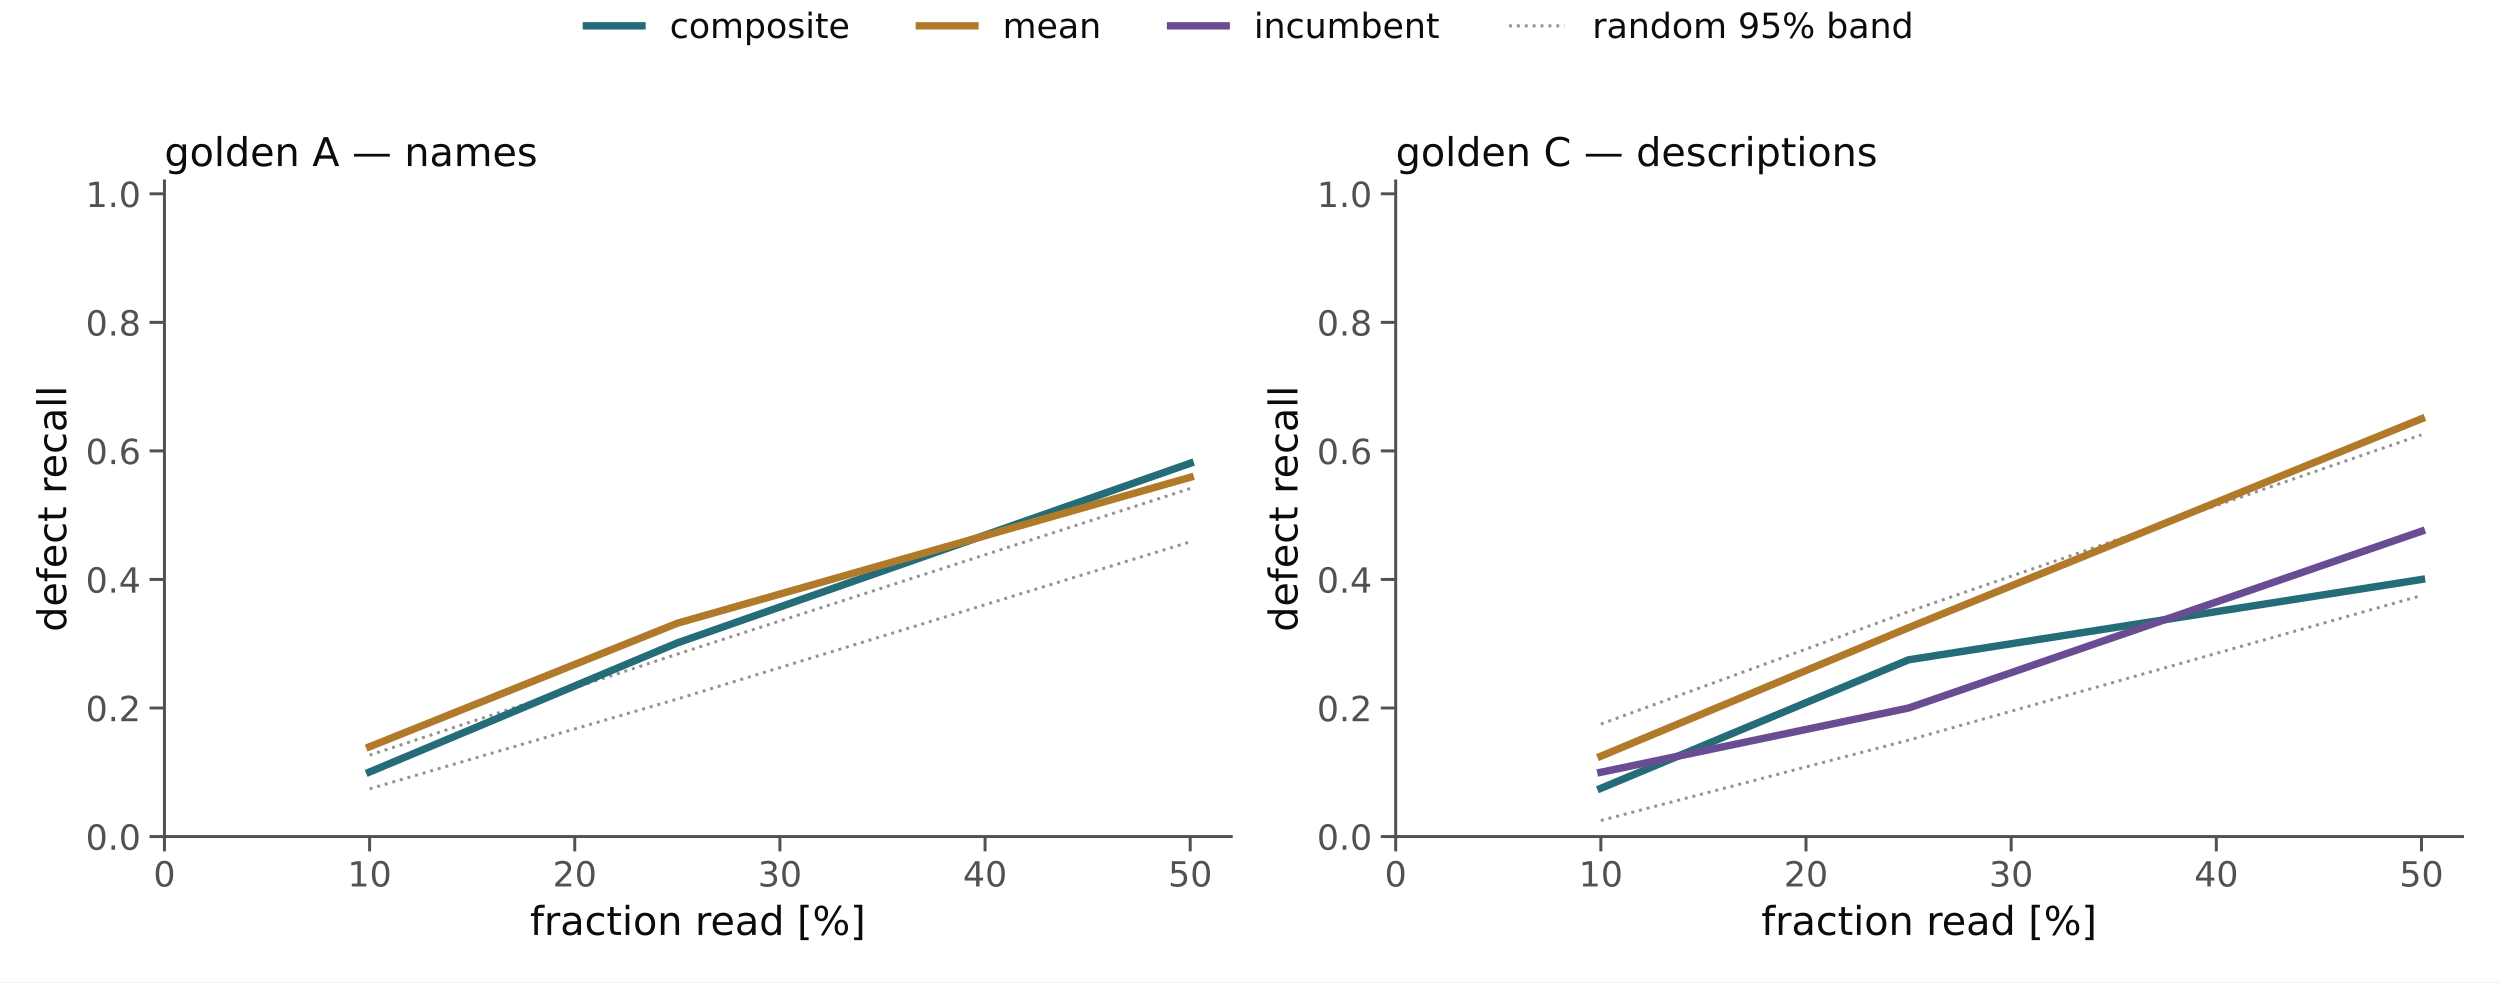
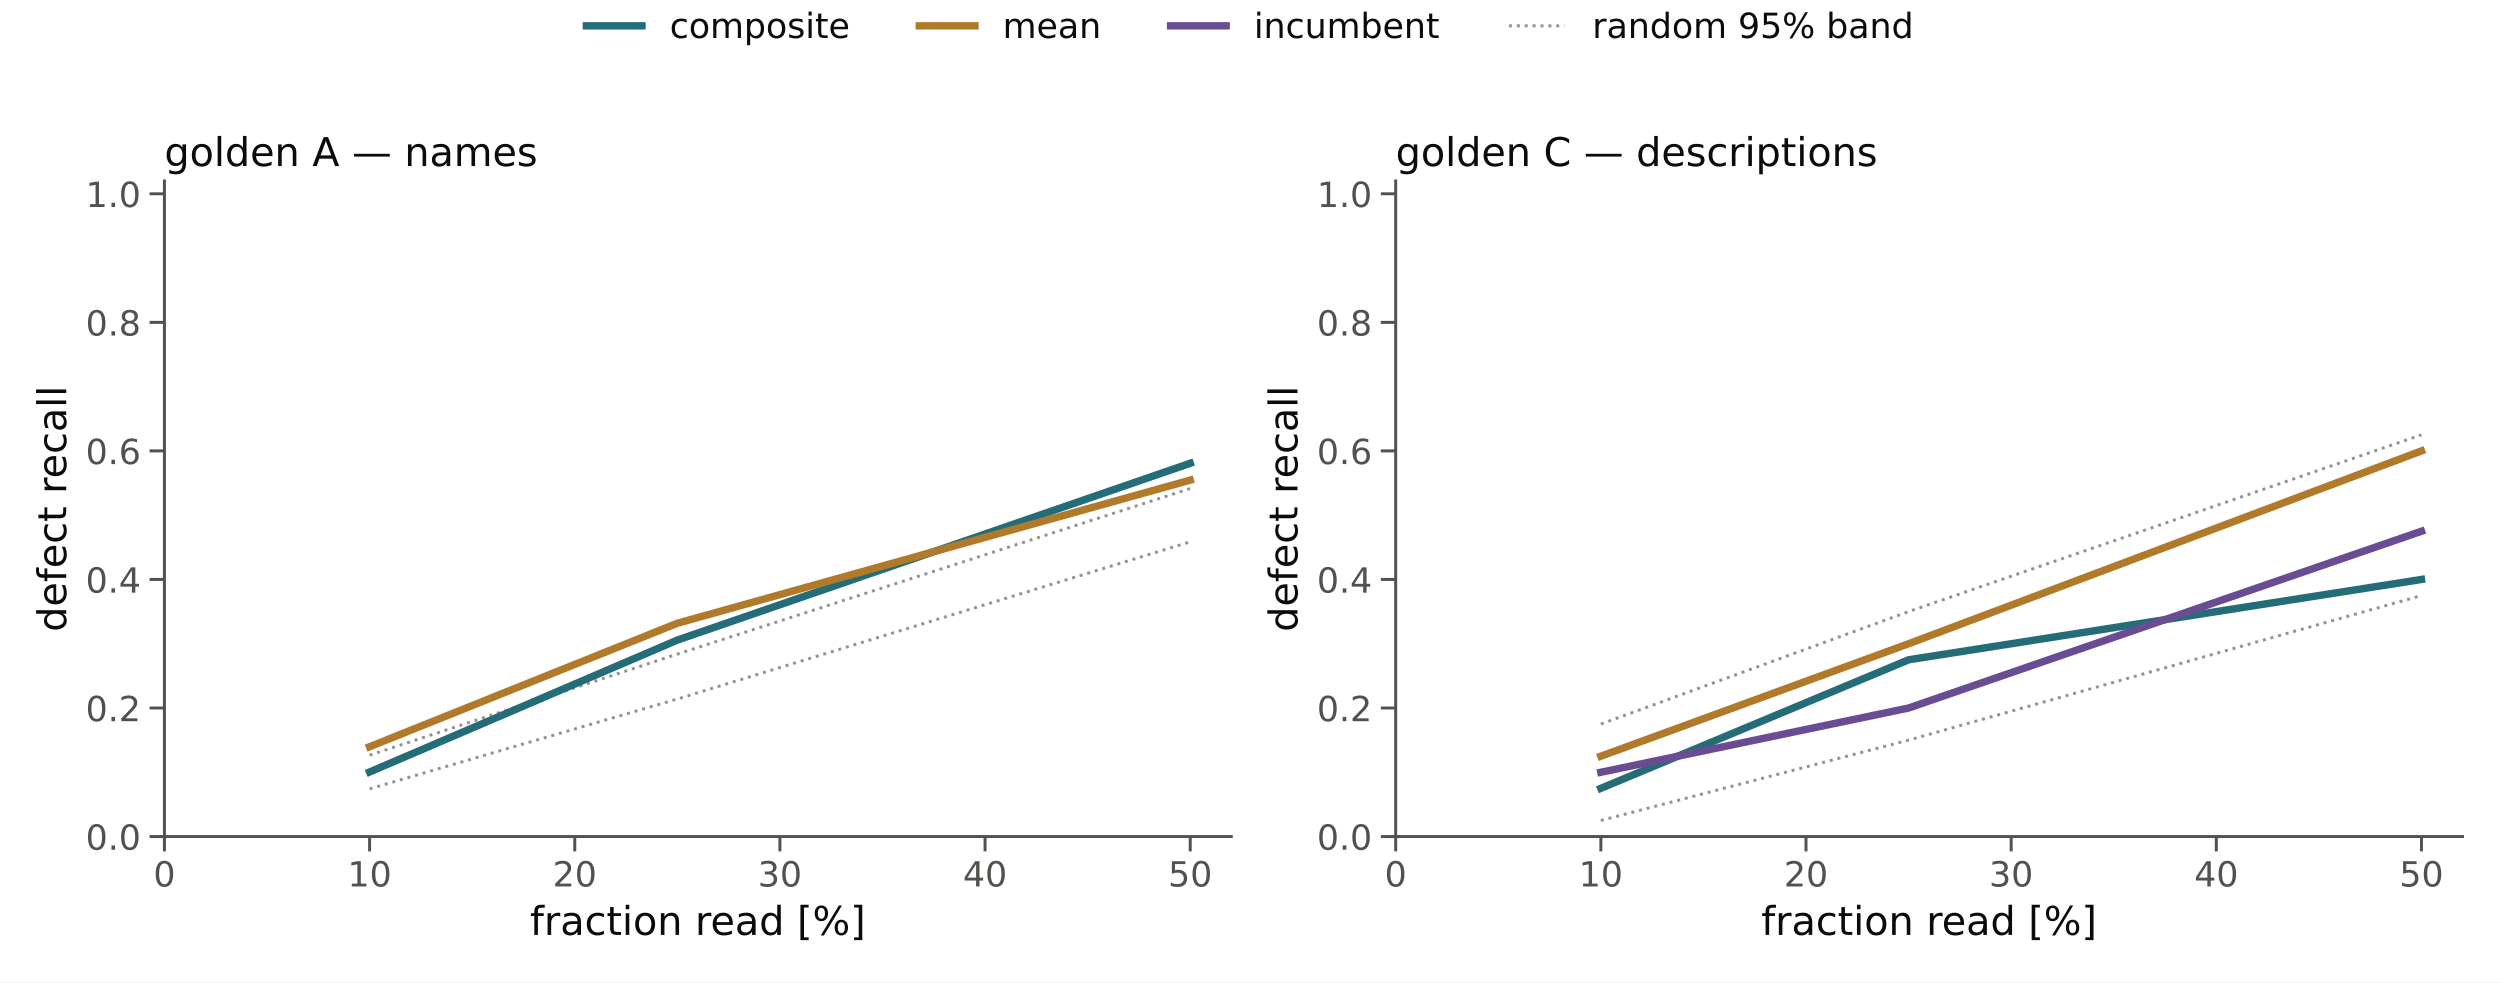
<svg xmlns="http://www.w3.org/2000/svg" xmlns:xlink="http://www.w3.org/1999/xlink" width="1008pt" height="396pt" viewBox="0 0 1008 396" version="1.1">
  <defs>
    <style type="text/css">*{stroke-linejoin: round; stroke-linecap: butt}</style>
  </defs>
  <g id="figure_1">
    <g id="patch_1">
      <path d="M 0 396  L 1008 396  L 1008 0  L 0 0  z " style="fill: #ffffff" />
    </g>
    <g id="axes_1">
      <g id="patch_2">
        <path d="M 66.304 337.296  L 496.44 337.296  L 496.44 72.96  L 66.304 72.96  z " style="fill: #ffffff" />
      </g>
      <g id="line2d_1">
-         <path d="M 149.022 318.058  L 273.1 281.844  L 479.896 218.471  " clip-path="url(#p9805dc45f2)" style="fill: none; stroke-dasharray: 1.2,1.98; stroke-dashoffset: 0; stroke: #929292; stroke-width: 1.2" />
+         <path d="M 149.022 318.058  L 273.1 281.844  L 479.896 218.471  " clip-path="url(#p4a5e453c75)" style="fill: none; stroke-dasharray: 1.2,1.98; stroke-dashoffset: 0; stroke: #929292; stroke-width: 1.2" />
      </g>
      <g id="line2d_2">
-         <path d="M 149.022 304.478  L 273.1 263.737  L 479.896 196.969  " clip-path="url(#p9805dc45f2)" style="fill: none; stroke-dasharray: 1.2,1.98; stroke-dashoffset: 0; stroke: #929292; stroke-width: 1.2" />
+         <path d="M 149.022 304.478  L 273.1 263.737  L 479.896 196.969  " clip-path="url(#p4a5e453c75)" style="fill: none; stroke-dasharray: 1.2,1.98; stroke-dashoffset: 0; stroke: #929292; stroke-width: 1.2" />
      </g>
      <g id="matplotlib.axis_1">
        <g id="xtick_1">
          <g id="line2d_3">
            <defs>
-               <path id="m4ca67aa78f" d="M 0 0  L 0 6  " style="stroke: #52514e; stroke-width: 1.2" />
+               <path id="mdfd3464bd8" d="M 0 0  L 0 6  " style="stroke: #52514e; stroke-width: 1.2" />
            </defs>
            <g>
-               <use xlink:href="#m4ca67aa78f" x="66.304" y="337.296" style="fill: #52514e; stroke: #52514e; stroke-width: 1.2" />
+               <use xlink:href="#mdfd3464bd8" x="66.304" y="337.296" style="fill: #52514e; stroke: #52514e; stroke-width: 1.2" />
            </g>
          </g>
          <g id="text_1">
            <g style="fill: #52514e" transform="translate(61.85 357.433) scale(0.14 -0.14)">
              <defs>
                <path id="DejaVuSans-13" d="M 2034 4250  Q 1547 4250 1301 3770  Q 1056 3291 1056 2328  Q 1056 1369 1301 889  Q 1547 409 2034 409  Q 2525 409 2770 889  Q 3016 1369 3016 2328  Q 3016 3291 2770 3770  Q 2525 4250 2034 4250  z M 2034 4750  Q 2819 4750 3233 4129  Q 3647 3509 3647 2328  Q 3647 1150 3233 529  Q 2819 -91 2034 -91  Q 1250 -91 836 529  Q 422 1150 422 2328  Q 422 3509 836 4129  Q 1250 4750 2034 4750  z " transform="scale(0.015625)" />
              </defs>
              <use xlink:href="#DejaVuSans-13" />
            </g>
          </g>
        </g>
        <g id="xtick_2">
          <g id="line2d_4">
            <g>
-               <use xlink:href="#m4ca67aa78f" x="149.022" y="337.296" style="fill: #52514e; stroke: #52514e; stroke-width: 1.2" />
+               <use xlink:href="#mdfd3464bd8" x="149.022" y="337.296" style="fill: #52514e; stroke: #52514e; stroke-width: 1.2" />
            </g>
          </g>
          <g id="text_2">
            <g style="fill: #52514e" transform="translate(140.1148 357.433) scale(0.14 -0.14)">
              <defs>
                <path id="DejaVuSans-14" d="M 794 531  L 1825 531  L 1825 4091  L 703 3866  L 703 4441  L 1819 4666  L 2450 4666  L 2450 531  L 3481 531  L 3481 0  L 794 0  L 794 531  z " transform="scale(0.015625)" />
              </defs>
              <use xlink:href="#DejaVuSans-14" />
              <use xlink:href="#DejaVuSans-13" transform="translate(63.625 0)" />
            </g>
          </g>
        </g>
        <g id="xtick_3">
          <g id="line2d_5">
            <g>
-               <use xlink:href="#m4ca67aa78f" x="231.741" y="337.296" style="fill: #52514e; stroke: #52514e; stroke-width: 1.2" />
+               <use xlink:href="#mdfd3464bd8" x="231.741" y="337.296" style="fill: #52514e; stroke: #52514e; stroke-width: 1.2" />
            </g>
          </g>
          <g id="text_3">
            <g style="fill: #52514e" transform="translate(222.8333 357.433) scale(0.14 -0.14)">
              <defs>
                <path id="DejaVuSans-15" d="M 1228 531  L 3431 531  L 3431 0  L 469 0  L 469 531  Q 828 903 1448 1529  Q 2069 2156 2228 2338  Q 2531 2678 2651 2914  Q 2772 3150 2772 3378  Q 2772 3750 2511 3984  Q 2250 4219 1831 4219  Q 1534 4219 1204 4116  Q 875 4013 500 3803  L 500 4441  Q 881 4594 1212 4672  Q 1544 4750 1819 4750  Q 2544 4750 2975 4387  Q 3406 4025 3406 3419  Q 3406 3131 3298 2873  Q 3191 2616 2906 2266  Q 2828 2175 2409 1742  Q 1991 1309 1228 531  z " transform="scale(0.015625)" />
              </defs>
              <use xlink:href="#DejaVuSans-15" />
              <use xlink:href="#DejaVuSans-13" transform="translate(63.625 0)" />
            </g>
          </g>
        </g>
        <g id="xtick_4">
          <g id="line2d_6">
            <g>
-               <use xlink:href="#m4ca67aa78f" x="314.459" y="337.296" style="fill: #52514e; stroke: #52514e; stroke-width: 1.2" />
+               <use xlink:href="#mdfd3464bd8" x="314.459" y="337.296" style="fill: #52514e; stroke: #52514e; stroke-width: 1.2" />
            </g>
          </g>
          <g id="text_4">
            <g style="fill: #52514e" transform="translate(305.5518 357.433) scale(0.14 -0.14)">
              <defs>
                <path id="DejaVuSans-16" d="M 2597 2516  Q 3050 2419 3304 2112  Q 3559 1806 3559 1356  Q 3559 666 3084 287  Q 2609 -91 1734 -91  Q 1441 -91 1130 -33  Q 819 25 488 141  L 488 750  Q 750 597 1062 519  Q 1375 441 1716 441  Q 2309 441 2620 675  Q 2931 909 2931 1356  Q 2931 1769 2642 2001  Q 2353 2234 1838 2234  L 1294 2234  L 1294 2753  L 1863 2753  Q 2328 2753 2575 2939  Q 2822 3125 2822 3475  Q 2822 3834 2567 4026  Q 2313 4219 1838 4219  Q 1578 4219 1281 4162  Q 984 4106 628 3988  L 628 4550  Q 988 4650 1302 4700  Q 1616 4750 1894 4750  Q 2613 4750 3031 4423  Q 3450 4097 3450 3541  Q 3450 3153 3228 2886  Q 3006 2619 2597 2516  z " transform="scale(0.015625)" />
              </defs>
              <use xlink:href="#DejaVuSans-16" />
              <use xlink:href="#DejaVuSans-13" transform="translate(63.625 0)" />
            </g>
          </g>
        </g>
        <g id="xtick_5">
          <g id="line2d_7">
            <g>
-               <use xlink:href="#m4ca67aa78f" x="397.178" y="337.296" style="fill: #52514e; stroke: #52514e; stroke-width: 1.2" />
+               <use xlink:href="#mdfd3464bd8" x="397.178" y="337.296" style="fill: #52514e; stroke: #52514e; stroke-width: 1.2" />
            </g>
          </g>
          <g id="text_5">
            <g style="fill: #52514e" transform="translate(388.2703 357.433) scale(0.14 -0.14)">
              <defs>
                <path id="DejaVuSans-17" d="M 2419 4116  L 825 1625  L 2419 1625  L 2419 4116  z M 2253 4666  L 3047 4666  L 3047 1625  L 3713 1625  L 3713 1100  L 3047 1100  L 3047 0  L 2419 0  L 2419 1100  L 313 1100  L 313 1709  L 2253 4666  z " transform="scale(0.015625)" />
              </defs>
              <use xlink:href="#DejaVuSans-17" />
              <use xlink:href="#DejaVuSans-13" transform="translate(63.625 0)" />
            </g>
          </g>
        </g>
        <g id="xtick_6">
          <g id="line2d_8">
            <g>
-               <use xlink:href="#m4ca67aa78f" x="479.896" y="337.296" style="fill: #52514e; stroke: #52514e; stroke-width: 1.2" />
+               <use xlink:href="#mdfd3464bd8" x="479.896" y="337.296" style="fill: #52514e; stroke: #52514e; stroke-width: 1.2" />
            </g>
          </g>
          <g id="text_6">
            <g style="fill: #52514e" transform="translate(470.9888 357.433) scale(0.14 -0.14)">
              <defs>
                <path id="DejaVuSans-18" d="M 691 4666  L 3169 4666  L 3169 4134  L 1269 4134  L 1269 2991  Q 1406 3038 1543 3061  Q 1681 3084 1819 3084  Q 2600 3084 3056 2656  Q 3513 2228 3513 1497  Q 3513 744 3044 326  Q 2575 -91 1722 -91  Q 1428 -91 1123 -41  Q 819 9 494 109  L 494 744  Q 775 591 1075 516  Q 1375 441 1709 441  Q 2250 441 2565 725  Q 2881 1009 2881 1497  Q 2881 1984 2565 2268  Q 2250 2553 1709 2553  Q 1456 2553 1204 2497  Q 953 2441 691 2322  L 691 4666  z " transform="scale(0.015625)" />
              </defs>
              <use xlink:href="#DejaVuSans-18" />
              <use xlink:href="#DejaVuSans-13" transform="translate(63.625 0)" />
            </g>
          </g>
        </g>
        <g id="text_7">
          <g style="fill: #0b0b0b" transform="translate(213.6969 376.9538) scale(0.16 -0.16)">
            <defs>
              <path id="DejaVuSans-49" d="M 2375 4863  L 2375 4384  L 1825 4384  Q 1516 4384 1395 4259  Q 1275 4134 1275 3809  L 1275 3500  L 2222 3500  L 2222 3053  L 1275 3053  L 1275 0  L 697 0  L 697 3053  L 147 3053  L 147 3500  L 697 3500  L 697 3744  Q 697 4328 969 4595  Q 1241 4863 1831 4863  L 2375 4863  z " transform="scale(0.015625)" />
              <path id="DejaVuSans-55" d="M 2631 2963  Q 2534 3019 2420 3045  Q 2306 3072 2169 3072  Q 1681 3072 1420 2755  Q 1159 2438 1159 1844  L 1159 0  L 581 0  L 581 3500  L 1159 3500  L 1159 2956  Q 1341 3275 1631 3429  Q 1922 3584 2338 3584  Q 2397 3584 2469 3576  Q 2541 3569 2628 3553  L 2631 2963  z " transform="scale(0.015625)" />
              <path id="DejaVuSans-44" d="M 2194 1759  Q 1497 1759 1228 1600  Q 959 1441 959 1056  Q 959 750 1161 570  Q 1363 391 1709 391  Q 2188 391 2477 730  Q 2766 1069 2766 1631  L 2766 1759  L 2194 1759  z M 3341 1997  L 3341 0  L 2766 0  L 2766 531  Q 2569 213 2275 61  Q 1981 -91 1556 -91  Q 1019 -91 701 211  Q 384 513 384 1019  Q 384 1609 779 1909  Q 1175 2209 1959 2209  L 2766 2209  L 2766 2266  Q 2766 2663 2505 2880  Q 2244 3097 1772 3097  Q 1472 3097 1187 3025  Q 903 2953 641 2809  L 641 3341  Q 956 3463 1253 3523  Q 1550 3584 1831 3584  Q 2591 3584 2966 3190  Q 3341 2797 3341 1997  z " transform="scale(0.015625)" />
              <path id="DejaVuSans-46" d="M 3122 3366  L 3122 2828  Q 2878 2963 2633 3030  Q 2388 3097 2138 3097  Q 1578 3097 1268 2742  Q 959 2388 959 1747  Q 959 1106 1268 751  Q 1578 397 2138 397  Q 2388 397 2633 464  Q 2878 531 3122 666  L 3122 134  Q 2881 22 2623 -34  Q 2366 -91 2075 -91  Q 1284 -91 818 406  Q 353 903 353 1747  Q 353 2603 823 3093  Q 1294 3584 2113 3584  Q 2378 3584 2631 3529  Q 2884 3475 3122 3366  z " transform="scale(0.015625)" />
              <path id="DejaVuSans-57" d="M 1172 4494  L 1172 3500  L 2356 3500  L 2356 3053  L 1172 3053  L 1172 1153  Q 1172 725 1289 603  Q 1406 481 1766 481  L 2356 481  L 2356 0  L 1766 0  Q 1100 0 847 248  Q 594 497 594 1153  L 594 3053  L 172 3053  L 172 3500  L 594 3500  L 594 4494  L 1172 4494  z " transform="scale(0.015625)" />
              <path id="DejaVuSans-4c" d="M 603 3500  L 1178 3500  L 1178 0  L 603 0  L 603 3500  z M 603 4863  L 1178 4863  L 1178 4134  L 603 4134  L 603 4863  z " transform="scale(0.015625)" />
              <path id="DejaVuSans-52" d="M 1959 3097  Q 1497 3097 1228 2736  Q 959 2375 959 1747  Q 959 1119 1226 758  Q 1494 397 1959 397  Q 2419 397 2687 759  Q 2956 1122 2956 1747  Q 2956 2369 2687 2733  Q 2419 3097 1959 3097  z M 1959 3584  Q 2709 3584 3137 3096  Q 3566 2609 3566 1747  Q 3566 888 3137 398  Q 2709 -91 1959 -91  Q 1206 -91 779 398  Q 353 888 353 1747  Q 353 2609 779 3096  Q 1206 3584 1959 3584  z " transform="scale(0.015625)" />
              <path id="DejaVuSans-51" d="M 3513 2113  L 3513 0  L 2938 0  L 2938 2094  Q 2938 2591 2744 2837  Q 2550 3084 2163 3084  Q 1697 3084 1428 2787  Q 1159 2491 1159 1978  L 1159 0  L 581 0  L 581 3500  L 1159 3500  L 1159 2956  Q 1366 3272 1645 3428  Q 1925 3584 2291 3584  Q 2894 3584 3203 3211  Q 3513 2838 3513 2113  z " transform="scale(0.015625)" />
              <path id="DejaVuSans-3" transform="scale(0.015625)" />
              <path id="DejaVuSans-48" d="M 3597 1894  L 3597 1613  L 953 1613  Q 991 1019 1311 708  Q 1631 397 2203 397  Q 2534 397 2845 478  Q 3156 559 3463 722  L 3463 178  Q 3153 47 2828 -22  Q 2503 -91 2169 -91  Q 1331 -91 842 396  Q 353 884 353 1716  Q 353 2575 817 3079  Q 1281 3584 2069 3584  Q 2775 3584 3186 3129  Q 3597 2675 3597 1894  z M 3022 2063  Q 3016 2534 2758 2815  Q 2500 3097 2075 3097  Q 1594 3097 1305 2825  Q 1016 2553 972 2059  L 3022 2063  z " transform="scale(0.015625)" />
              <path id="DejaVuSans-47" d="M 2906 2969  L 2906 4863  L 3481 4863  L 3481 0  L 2906 0  L 2906 525  Q 2725 213 2448 61  Q 2172 -91 1784 -91  Q 1150 -91 751 415  Q 353 922 353 1747  Q 353 2572 751 3078  Q 1150 3584 1784 3584  Q 2172 3584 2448 3432  Q 2725 3281 2906 2969  z M 947 1747  Q 947 1113 1208 752  Q 1469 391 1925 391  Q 2381 391 2643 752  Q 2906 1113 2906 1747  Q 2906 2381 2643 2742  Q 2381 3103 1925 3103  Q 1469 3103 1208 2742  Q 947 2381 947 1747  z " transform="scale(0.015625)" />
              <path id="DejaVuSans-3e" d="M 550 4863  L 1875 4863  L 1875 4416  L 1125 4416  L 1125 -397  L 1875 -397  L 1875 -844  L 550 -844  L 550 4863  z " transform="scale(0.015625)" />
              <path id="DejaVuSans-8" d="M 4653 2053  Q 4381 2053 4226 1822  Q 4072 1591 4072 1178  Q 4072 772 4226 539  Q 4381 306 4653 306  Q 4919 306 5073 539  Q 5228 772 5228 1178  Q 5228 1588 5073 1820  Q 4919 2053 4653 2053  z M 4653 2450  Q 5147 2450 5437 2106  Q 5728 1763 5728 1178  Q 5728 594 5436 251  Q 5144 -91 4653 -91  Q 4153 -91 3862 251  Q 3572 594 3572 1178  Q 3572 1766 3864 2108  Q 4156 2450 4653 2450  z M 1428 4353  Q 1159 4353 1004 4120  Q 850 3888 850 3481  Q 850 3069 1003 2837  Q 1156 2606 1428 2606  Q 1700 2606 1854 2837  Q 2009 3069 2009 3481  Q 2009 3884 1853 4118  Q 1697 4353 1428 4353  z M 4250 4750  L 4750 4750  L 1831 -91  L 1331 -91  L 4250 4750  z M 1428 4750  Q 1922 4750 2215 4408  Q 2509 4066 2509 3481  Q 2509 2891 2217 2550  Q 1925 2209 1428 2209  Q 931 2209 642 2551  Q 353 2894 353 3481  Q 353 4063 643 4406  Q 934 4750 1428 4750  z " transform="scale(0.015625)" />
              <path id="DejaVuSans-40" d="M 1947 4863  L 1947 -844  L 622 -844  L 622 -397  L 1369 -397  L 1369 4416  L 622 4416  L 622 4863  L 1947 4863  z " transform="scale(0.015625)" />
            </defs>
            <use xlink:href="#DejaVuSans-49" />
            <use xlink:href="#DejaVuSans-55" transform="translate(35.20312 0)" />
            <use xlink:href="#DejaVuSans-44" transform="translate(76.3125 0)" />
            <use xlink:href="#DejaVuSans-46" transform="translate(137.5938 0)" />
            <use xlink:href="#DejaVuSans-57" transform="translate(192.5781 0)" />
            <use xlink:href="#DejaVuSans-4c" transform="translate(231.7812 0)" />
            <use xlink:href="#DejaVuSans-52" transform="translate(259.5625 0)" />
            <use xlink:href="#DejaVuSans-51" transform="translate(320.75 0)" />
            <use xlink:href="#DejaVuSans-3" transform="translate(384.125 0)" />
            <use xlink:href="#DejaVuSans-55" transform="translate(415.9062 0)" />
            <use xlink:href="#DejaVuSans-48" transform="translate(454.8125 0)" />
            <use xlink:href="#DejaVuSans-44" transform="translate(516.3438 0)" />
            <use xlink:href="#DejaVuSans-47" transform="translate(577.625 0)" />
            <use xlink:href="#DejaVuSans-3" transform="translate(641.1094 0)" />
            <use xlink:href="#DejaVuSans-3e" transform="translate(672.8906 0)" />
            <use xlink:href="#DejaVuSans-8" transform="translate(711.9062 0)" />
            <use xlink:href="#DejaVuSans-40" transform="translate(806.9219 0)" />
          </g>
        </g>
      </g>
      <g id="matplotlib.axis_2">
        <g id="ytick_1">
          <g id="line2d_9">
            <defs>
-               <path id="m4fc214019d" d="M 0 0  L -6 0  " style="stroke: #52514e; stroke-width: 1.2" />
+               <path id="ma1d9c1ed1d" d="M 0 0  L -6 0  " style="stroke: #52514e; stroke-width: 1.2" />
            </defs>
            <g>
-               <use xlink:href="#m4fc214019d" x="66.304" y="337.296" style="fill: #52514e; stroke: #52514e; stroke-width: 1.2" />
+               <use xlink:href="#ma1d9c1ed1d" x="66.304" y="337.296" style="fill: #52514e; stroke: #52514e; stroke-width: 1.2" />
            </g>
          </g>
          <g id="text_8">
            <g style="fill: #52514e" transform="translate(34.53937 342.6146) scale(0.14 -0.14)">
              <defs>
                <path id="DejaVuSans-11" d="M 684 794  L 1344 794  L 1344 0  L 684 0  L 684 794  z " transform="scale(0.015625)" />
              </defs>
              <use xlink:href="#DejaVuSans-13" />
              <use xlink:href="#DejaVuSans-11" transform="translate(63.625 0)" />
              <use xlink:href="#DejaVuSans-13" transform="translate(95.40625 0)" />
            </g>
          </g>
        </g>
        <g id="ytick_2">
          <g id="line2d_10">
            <g>
-               <use xlink:href="#m4fc214019d" x="66.304" y="285.466" style="fill: #52514e; stroke: #52514e; stroke-width: 1.2" />
+               <use xlink:href="#ma1d9c1ed1d" x="66.304" y="285.466" style="fill: #52514e; stroke: #52514e; stroke-width: 1.2" />
            </g>
          </g>
          <g id="text_9">
            <g style="fill: #52514e" transform="translate(34.53937 290.784) scale(0.14 -0.14)">
              <use xlink:href="#DejaVuSans-13" />
              <use xlink:href="#DejaVuSans-11" transform="translate(63.625 0)" />
              <use xlink:href="#DejaVuSans-15" transform="translate(95.40625 0)" />
            </g>
          </g>
        </g>
        <g id="ytick_3">
          <g id="line2d_11">
            <g>
-               <use xlink:href="#m4fc214019d" x="66.304" y="233.635" style="fill: #52514e; stroke: #52514e; stroke-width: 1.2" />
+               <use xlink:href="#ma1d9c1ed1d" x="66.304" y="233.635" style="fill: #52514e; stroke: #52514e; stroke-width: 1.2" />
            </g>
          </g>
          <g id="text_10">
            <g style="fill: #52514e" transform="translate(34.53937 238.9533) scale(0.14 -0.14)">
              <use xlink:href="#DejaVuSans-13" />
              <use xlink:href="#DejaVuSans-11" transform="translate(63.625 0)" />
              <use xlink:href="#DejaVuSans-17" transform="translate(95.40625 0)" />
            </g>
          </g>
        </g>
        <g id="ytick_4">
          <g id="line2d_12">
            <g>
-               <use xlink:href="#m4fc214019d" x="66.304" y="181.804" style="fill: #52514e; stroke: #52514e; stroke-width: 1.2" />
+               <use xlink:href="#ma1d9c1ed1d" x="66.304" y="181.804" style="fill: #52514e; stroke: #52514e; stroke-width: 1.2" />
            </g>
          </g>
          <g id="text_11">
            <g style="fill: #52514e" transform="translate(34.53937 187.1227) scale(0.14 -0.14)">
              <defs>
                <path id="DejaVuSans-19" d="M 2113 2584  Q 1688 2584 1439 2293  Q 1191 2003 1191 1497  Q 1191 994 1439 701  Q 1688 409 2113 409  Q 2538 409 2786 701  Q 3034 994 3034 1497  Q 3034 2003 2786 2293  Q 2538 2584 2113 2584  z M 3366 4563  L 3366 3988  Q 3128 4100 2886 4159  Q 2644 4219 2406 4219  Q 1781 4219 1451 3797  Q 1122 3375 1075 2522  Q 1259 2794 1537 2939  Q 1816 3084 2150 3084  Q 2853 3084 3261 2657  Q 3669 2231 3669 1497  Q 3669 778 3244 343  Q 2819 -91 2113 -91  Q 1303 -91 875 529  Q 447 1150 447 2328  Q 447 3434 972 4092  Q 1497 4750 2381 4750  Q 2619 4750 2861 4703  Q 3103 4656 3366 4563  z " transform="scale(0.015625)" />
              </defs>
              <use xlink:href="#DejaVuSans-13" />
              <use xlink:href="#DejaVuSans-11" transform="translate(63.625 0)" />
              <use xlink:href="#DejaVuSans-19" transform="translate(95.40625 0)" />
            </g>
          </g>
        </g>
        <g id="ytick_5">
          <g id="line2d_13">
            <g>
-               <use xlink:href="#m4fc214019d" x="66.304" y="129.974" style="fill: #52514e; stroke: #52514e; stroke-width: 1.2" />
+               <use xlink:href="#ma1d9c1ed1d" x="66.304" y="129.974" style="fill: #52514e; stroke: #52514e; stroke-width: 1.2" />
            </g>
          </g>
          <g id="text_12">
            <g style="fill: #52514e" transform="translate(34.53937 135.2921) scale(0.14 -0.14)">
              <defs>
                <path id="DejaVuSans-1b" d="M 2034 2216  Q 1584 2216 1326 1975  Q 1069 1734 1069 1313  Q 1069 891 1326 650  Q 1584 409 2034 409  Q 2484 409 2743 651  Q 3003 894 3003 1313  Q 3003 1734 2745 1975  Q 2488 2216 2034 2216  z M 1403 2484  Q 997 2584 770 2862  Q 544 3141 544 3541  Q 544 4100 942 4425  Q 1341 4750 2034 4750  Q 2731 4750 3128 4425  Q 3525 4100 3525 3541  Q 3525 3141 3298 2862  Q 3072 2584 2669 2484  Q 3125 2378 3379 2068  Q 3634 1759 3634 1313  Q 3634 634 3220 271  Q 2806 -91 2034 -91  Q 1263 -91 848 271  Q 434 634 434 1313  Q 434 1759 690 2068  Q 947 2378 1403 2484  z M 1172 3481  Q 1172 3119 1398 2916  Q 1625 2713 2034 2713  Q 2441 2713 2670 2916  Q 2900 3119 2900 3481  Q 2900 3844 2670 4047  Q 2441 4250 2034 4250  Q 1625 4250 1398 4047  Q 1172 3844 1172 3481  z " transform="scale(0.015625)" />
              </defs>
              <use xlink:href="#DejaVuSans-13" />
              <use xlink:href="#DejaVuSans-11" transform="translate(63.625 0)" />
              <use xlink:href="#DejaVuSans-1b" transform="translate(95.40625 0)" />
            </g>
          </g>
        </g>
        <g id="ytick_6">
          <g id="line2d_14">
            <g>
-               <use xlink:href="#m4fc214019d" x="66.304" y="78.143" style="fill: #52514e; stroke: #52514e; stroke-width: 1.2" />
+               <use xlink:href="#ma1d9c1ed1d" x="66.304" y="78.143" style="fill: #52514e; stroke: #52514e; stroke-width: 1.2" />
            </g>
          </g>
          <g id="text_13">
            <g style="fill: #52514e" transform="translate(34.53937 83.46142) scale(0.14 -0.14)">
              <use xlink:href="#DejaVuSans-14" />
              <use xlink:href="#DejaVuSans-11" transform="translate(63.625 0)" />
              <use xlink:href="#DejaVuSans-13" transform="translate(95.40625 0)" />
            </g>
          </g>
        </g>
        <g id="text_14">
          <g style="fill: #0b0b0b" transform="translate(26.69562 254.7269) rotate(-90) scale(0.16 -0.16)">
            <defs>
              <path id="DejaVuSans-4f" d="M 603 4863  L 1178 4863  L 1178 0  L 603 0  L 603 4863  z " transform="scale(0.015625)" />
            </defs>
            <use xlink:href="#DejaVuSans-47" />
            <use xlink:href="#DejaVuSans-48" transform="translate(63.48438 0)" />
            <use xlink:href="#DejaVuSans-49" transform="translate(125.0156 0)" />
            <use xlink:href="#DejaVuSans-48" transform="translate(160.2188 0)" />
            <use xlink:href="#DejaVuSans-46" transform="translate(221.75 0)" />
            <use xlink:href="#DejaVuSans-57" transform="translate(276.7344 0)" />
            <use xlink:href="#DejaVuSans-3" transform="translate(315.9375 0)" />
            <use xlink:href="#DejaVuSans-55" transform="translate(347.7188 0)" />
            <use xlink:href="#DejaVuSans-48" transform="translate(386.625 0)" />
            <use xlink:href="#DejaVuSans-46" transform="translate(448.1562 0)" />
            <use xlink:href="#DejaVuSans-44" transform="translate(503.1406 0)" />
            <use xlink:href="#DejaVuSans-4f" transform="translate(564.4219 0)" />
            <use xlink:href="#DejaVuSans-4f" transform="translate(592.2031 0)" />
          </g>
        </g>
      </g>
      <g id="patch_3">
        <path d="M 66.304 337.296  L 66.304 72.96  " style="fill: none; stroke: #52514e; stroke-width: 1.2; stroke-linejoin: miter; stroke-linecap: square" />
      </g>
      <g id="patch_4">
        <path d="M 66.304 337.296  L 496.44 337.296  " style="fill: none; stroke: #52514e; stroke-width: 1.2; stroke-linejoin: miter; stroke-linecap: square" />
      </g>
      <g id="line2d_15">
-         <path d="M 149.022 311.268  L 273.1 259.211  L 479.896 186.784  " clip-path="url(#p9805dc45f2)" style="fill: none; stroke: #246c78; stroke-width: 3; stroke-linecap: square" />
+         <path d="M 149.022 311.268  L 273.1 258.079  L 479.896 186.784  " clip-path="url(#p4a5e453c75)" style="fill: none; stroke: #246c78; stroke-width: 3; stroke-linecap: square" />
      </g>
      <g id="line2d_16">
-         <path d="M 149.022 301.083  L 273.1 251.289  L 479.896 192.442  " clip-path="url(#p9805dc45f2)" style="fill: none; stroke: #b07a2a; stroke-width: 3; stroke-linecap: square" />
+         <path d="M 149.022 301.083  L 273.1 251.289  L 479.896 193.574  " clip-path="url(#p4a5e453c75)" style="fill: none; stroke: #b07a2a; stroke-width: 3; stroke-linecap: square" />
+       </g>
+       <g id="line2d_17">
+         <path clip-path="url(#p4a5e453c75)" style="fill: none; stroke: #6a4c93; stroke-width: 3; stroke-linecap: square" />
      </g>
      <g id="text_15">
        <g style="fill: #0b0b0b" transform="translate(66.30375 66.96) scale(0.16 -0.16)">
          <defs>
            <path id="DejaVuSans-4a" d="M 2906 1791  Q 2906 2416 2648 2759  Q 2391 3103 1925 3103  Q 1463 3103 1205 2759  Q 947 2416 947 1791  Q 947 1169 1205 825  Q 1463 481 1925 481  Q 2391 481 2648 825  Q 2906 1169 2906 1791  z M 3481 434  Q 3481 -459 3084 -895  Q 2688 -1331 1869 -1331  Q 1566 -1331 1297 -1286  Q 1028 -1241 775 -1147  L 775 -588  Q 1028 -725 1275 -790  Q 1522 -856 1778 -856  Q 2344 -856 2625 -561  Q 2906 -266 2906 331  L 2906 616  Q 2728 306 2450 153  Q 2172 0 1784 0  Q 1141 0 747 490  Q 353 981 353 1791  Q 353 2603 747 3093  Q 1141 3584 1784 3584  Q 2172 3584 2450 3431  Q 2728 3278 2906 2969  L 2906 3500  L 3481 3500  L 3481 434  z " transform="scale(0.015625)" />
            <path id="DejaVuSans-24" d="M 2188 4044  L 1331 1722  L 3047 1722  L 2188 4044  z M 1831 4666  L 2547 4666  L 4325 0  L 3669 0  L 3244 1197  L 1141 1197  L 716 0  L 50 0  L 1831 4666  z " transform="scale(0.015625)" />
            <path id="DejaVuSans-af6" d="M 313 1978  L 6088 1978  L 6088 1528  L 313 1528  L 313 1978  z " transform="scale(0.015625)" />
            <path id="DejaVuSans-50" d="M 3328 2828  Q 3544 3216 3844 3400  Q 4144 3584 4550 3584  Q 5097 3584 5394 3201  Q 5691 2819 5691 2113  L 5691 0  L 5113 0  L 5113 2094  Q 5113 2597 4934 2840  Q 4756 3084 4391 3084  Q 3944 3084 3684 2787  Q 3425 2491 3425 1978  L 3425 0  L 2847 0  L 2847 2094  Q 2847 2600 2669 2842  Q 2491 3084 2119 3084  Q 1678 3084 1418 2786  Q 1159 2488 1159 1978  L 1159 0  L 581 0  L 581 3500  L 1159 3500  L 1159 2956  Q 1356 3278 1631 3431  Q 1906 3584 2284 3584  Q 2666 3584 2933 3390  Q 3200 3197 3328 2828  z " transform="scale(0.015625)" />
            <path id="DejaVuSans-56" d="M 2834 3397  L 2834 2853  Q 2591 2978 2328 3040  Q 2066 3103 1784 3103  Q 1356 3103 1142 2972  Q 928 2841 928 2578  Q 928 2378 1081 2264  Q 1234 2150 1697 2047  L 1894 2003  Q 2506 1872 2764 1633  Q 3022 1394 3022 966  Q 3022 478 2636 193  Q 2250 -91 1575 -91  Q 1294 -91 989 -36  Q 684 19 347 128  L 347 722  Q 666 556 975 473  Q 1284 391 1588 391  Q 1994 391 2212 530  Q 2431 669 2431 922  Q 2431 1156 2273 1281  Q 2116 1406 1581 1522  L 1381 1569  Q 847 1681 609 1914  Q 372 2147 372 2553  Q 372 3047 722 3315  Q 1072 3584 1716 3584  Q 2034 3584 2315 3537  Q 2597 3491 2834 3397  z " transform="scale(0.015625)" />
          </defs>
          <use xlink:href="#DejaVuSans-4a" />
          <use xlink:href="#DejaVuSans-52" transform="translate(63.48438 0)" />
          <use xlink:href="#DejaVuSans-4f" transform="translate(124.6719 0)" />
          <use xlink:href="#DejaVuSans-47" transform="translate(152.4531 0)" />
          <use xlink:href="#DejaVuSans-48" transform="translate(215.9375 0)" />
          <use xlink:href="#DejaVuSans-51" transform="translate(277.4688 0)" />
          <use xlink:href="#DejaVuSans-3" transform="translate(340.8438 0)" />
          <use xlink:href="#DejaVuSans-24" transform="translate(372.625 0)" />
          <use xlink:href="#DejaVuSans-3" transform="translate(441.0312 0)" />
          <use xlink:href="#DejaVuSans-af6" transform="translate(472.8125 0)" />
          <use xlink:href="#DejaVuSans-3" transform="translate(572.8125 0)" />
          <use xlink:href="#DejaVuSans-51" transform="translate(604.5938 0)" />
          <use xlink:href="#DejaVuSans-44" transform="translate(667.9688 0)" />
          <use xlink:href="#DejaVuSans-50" transform="translate(729.25 0)" />
          <use xlink:href="#DejaVuSans-48" transform="translate(826.6562 0)" />
          <use xlink:href="#DejaVuSans-56" transform="translate(888.1875 0)" />
        </g>
      </g>
    </g>
    <g id="axes_2">
      <g id="patch_5">
        <path d="M 562.744 337.296  L 992.88 337.296  L 992.88 72.96  L 562.744 72.96  z " style="fill: #ffffff" />
      </g>
-       <g id="line2d_17">
-         <path d="M 645.462 330.817  L 769.54 298.423  L 976.336 240.114  " clip-path="url(#p40be352040)" style="fill: none; stroke-dasharray: 1.2,1.98; stroke-dashoffset: 0; stroke: #929292; stroke-width: 1.2" />
-       </g>
      <g id="line2d_18">
-         <path d="M 645.462 291.944  L 769.54 246.593  L 976.336 175.326  " clip-path="url(#p40be352040)" style="fill: none; stroke-dasharray: 1.2,1.98; stroke-dashoffset: 0; stroke: #929292; stroke-width: 1.2" />
+         <path d="M 645.462 330.817  L 769.54 298.423  L 976.336 240.114  " clip-path="url(#p8040c67126)" style="fill: none; stroke-dasharray: 1.2,1.98; stroke-dashoffset: 0; stroke: #929292; stroke-width: 1.2" />
+       </g>
+       <g id="line2d_19">
+         <path d="M 645.462 291.944  L 769.54 246.593  L 976.336 175.326  " clip-path="url(#p8040c67126)" style="fill: none; stroke-dasharray: 1.2,1.98; stroke-dashoffset: 0; stroke: #929292; stroke-width: 1.2" />
      </g>
      <g id="matplotlib.axis_3">
        <g id="xtick_7">
-           <g id="line2d_19">
-             <g>
-               <use xlink:href="#m4ca67aa78f" x="562.744" y="337.296" style="fill: #52514e; stroke: #52514e; stroke-width: 1.2" />
+           <g id="line2d_20">
+             <g>
+               <use xlink:href="#mdfd3464bd8" x="562.744" y="337.296" style="fill: #52514e; stroke: #52514e; stroke-width: 1.2" />
            </g>
          </g>
          <g id="text_16">
            <g style="fill: #52514e" transform="translate(558.29 357.433) scale(0.14 -0.14)">
              <use xlink:href="#DejaVuSans-13" />
            </g>
          </g>
        </g>
        <g id="xtick_8">
-           <g id="line2d_20">
-             <g>
-               <use xlink:href="#m4ca67aa78f" x="645.462" y="337.296" style="fill: #52514e; stroke: #52514e; stroke-width: 1.2" />
+           <g id="line2d_21">
+             <g>
+               <use xlink:href="#mdfd3464bd8" x="645.462" y="337.296" style="fill: #52514e; stroke: #52514e; stroke-width: 1.2" />
            </g>
          </g>
          <g id="text_17">
            <g style="fill: #52514e" transform="translate(636.5548 357.433) scale(0.14 -0.14)">
              <use xlink:href="#DejaVuSans-14" />
              <use xlink:href="#DejaVuSans-13" transform="translate(63.625 0)" />
            </g>
          </g>
        </g>
        <g id="xtick_9">
-           <g id="line2d_21">
-             <g>
-               <use xlink:href="#m4ca67aa78f" x="728.181" y="337.296" style="fill: #52514e; stroke: #52514e; stroke-width: 1.2" />
+           <g id="line2d_22">
+             <g>
+               <use xlink:href="#mdfd3464bd8" x="728.181" y="337.296" style="fill: #52514e; stroke: #52514e; stroke-width: 1.2" />
            </g>
          </g>
          <g id="text_18">
            <g style="fill: #52514e" transform="translate(719.2733 357.433) scale(0.14 -0.14)">
              <use xlink:href="#DejaVuSans-15" />
              <use xlink:href="#DejaVuSans-13" transform="translate(63.625 0)" />
            </g>
          </g>
        </g>
        <g id="xtick_10">
-           <g id="line2d_22">
-             <g>
-               <use xlink:href="#m4ca67aa78f" x="810.899" y="337.296" style="fill: #52514e; stroke: #52514e; stroke-width: 1.2" />
+           <g id="line2d_23">
+             <g>
+               <use xlink:href="#mdfd3464bd8" x="810.899" y="337.296" style="fill: #52514e; stroke: #52514e; stroke-width: 1.2" />
            </g>
          </g>
          <g id="text_19">
            <g style="fill: #52514e" transform="translate(801.9918 357.433) scale(0.14 -0.14)">
              <use xlink:href="#DejaVuSans-16" />
              <use xlink:href="#DejaVuSans-13" transform="translate(63.625 0)" />
            </g>
          </g>
        </g>
        <g id="xtick_11">
-           <g id="line2d_23">
-             <g>
-               <use xlink:href="#m4ca67aa78f" x="893.618" y="337.296" style="fill: #52514e; stroke: #52514e; stroke-width: 1.2" />
+           <g id="line2d_24">
+             <g>
+               <use xlink:href="#mdfd3464bd8" x="893.618" y="337.296" style="fill: #52514e; stroke: #52514e; stroke-width: 1.2" />
            </g>
          </g>
          <g id="text_20">
            <g style="fill: #52514e" transform="translate(884.7103 357.433) scale(0.14 -0.14)">
              <use xlink:href="#DejaVuSans-17" />
              <use xlink:href="#DejaVuSans-13" transform="translate(63.625 0)" />
            </g>
          </g>
        </g>
        <g id="xtick_12">
-           <g id="line2d_24">
-             <g>
-               <use xlink:href="#m4ca67aa78f" x="976.336" y="337.296" style="fill: #52514e; stroke: #52514e; stroke-width: 1.2" />
+           <g id="line2d_25">
+             <g>
+               <use xlink:href="#mdfd3464bd8" x="976.336" y="337.296" style="fill: #52514e; stroke: #52514e; stroke-width: 1.2" />
            </g>
          </g>
          <g id="text_21">
            <g style="fill: #52514e" transform="translate(967.4288 357.433) scale(0.14 -0.14)">
              <use xlink:href="#DejaVuSans-18" />
              <use xlink:href="#DejaVuSans-13" transform="translate(63.625 0)" />
            </g>
          </g>
        </g>
        <g id="text_22">
          <g style="fill: #0b0b0b" transform="translate(710.1369 376.9538) scale(0.16 -0.16)">
            <use xlink:href="#DejaVuSans-49" />
            <use xlink:href="#DejaVuSans-55" transform="translate(35.20312 0)" />
            <use xlink:href="#DejaVuSans-44" transform="translate(76.3125 0)" />
            <use xlink:href="#DejaVuSans-46" transform="translate(137.5938 0)" />
            <use xlink:href="#DejaVuSans-57" transform="translate(192.5781 0)" />
            <use xlink:href="#DejaVuSans-4c" transform="translate(231.7812 0)" />
            <use xlink:href="#DejaVuSans-52" transform="translate(259.5625 0)" />
            <use xlink:href="#DejaVuSans-51" transform="translate(320.75 0)" />
            <use xlink:href="#DejaVuSans-3" transform="translate(384.125 0)" />
            <use xlink:href="#DejaVuSans-55" transform="translate(415.9062 0)" />
            <use xlink:href="#DejaVuSans-48" transform="translate(454.8125 0)" />
            <use xlink:href="#DejaVuSans-44" transform="translate(516.3438 0)" />
            <use xlink:href="#DejaVuSans-47" transform="translate(577.625 0)" />
            <use xlink:href="#DejaVuSans-3" transform="translate(641.1094 0)" />
            <use xlink:href="#DejaVuSans-3e" transform="translate(672.8906 0)" />
            <use xlink:href="#DejaVuSans-8" transform="translate(711.9062 0)" />
            <use xlink:href="#DejaVuSans-40" transform="translate(806.9219 0)" />
          </g>
        </g>
      </g>
      <g id="matplotlib.axis_4">
        <g id="ytick_7">
-           <g id="line2d_25">
-             <g>
-               <use xlink:href="#m4fc214019d" x="562.744" y="337.296" style="fill: #52514e; stroke: #52514e; stroke-width: 1.2" />
+           <g id="line2d_26">
+             <g>
+               <use xlink:href="#ma1d9c1ed1d" x="562.744" y="337.296" style="fill: #52514e; stroke: #52514e; stroke-width: 1.2" />
            </g>
          </g>
          <g id="text_23">
            <g style="fill: #52514e" transform="translate(530.9794 342.6146) scale(0.14 -0.14)">
              <use xlink:href="#DejaVuSans-13" />
              <use xlink:href="#DejaVuSans-11" transform="translate(63.625 0)" />
              <use xlink:href="#DejaVuSans-13" transform="translate(95.40625 0)" />
            </g>
          </g>
        </g>
        <g id="ytick_8">
-           <g id="line2d_26">
-             <g>
-               <use xlink:href="#m4fc214019d" x="562.744" y="285.466" style="fill: #52514e; stroke: #52514e; stroke-width: 1.2" />
+           <g id="line2d_27">
+             <g>
+               <use xlink:href="#ma1d9c1ed1d" x="562.744" y="285.466" style="fill: #52514e; stroke: #52514e; stroke-width: 1.2" />
            </g>
          </g>
          <g id="text_24">
            <g style="fill: #52514e" transform="translate(530.9794 290.784) scale(0.14 -0.14)">
              <use xlink:href="#DejaVuSans-13" />
              <use xlink:href="#DejaVuSans-11" transform="translate(63.625 0)" />
              <use xlink:href="#DejaVuSans-15" transform="translate(95.40625 0)" />
            </g>
          </g>
        </g>
        <g id="ytick_9">
-           <g id="line2d_27">
-             <g>
-               <use xlink:href="#m4fc214019d" x="562.744" y="233.635" style="fill: #52514e; stroke: #52514e; stroke-width: 1.2" />
+           <g id="line2d_28">
+             <g>
+               <use xlink:href="#ma1d9c1ed1d" x="562.744" y="233.635" style="fill: #52514e; stroke: #52514e; stroke-width: 1.2" />
            </g>
          </g>
          <g id="text_25">
            <g style="fill: #52514e" transform="translate(530.9794 238.9533) scale(0.14 -0.14)">
              <use xlink:href="#DejaVuSans-13" />
              <use xlink:href="#DejaVuSans-11" transform="translate(63.625 0)" />
              <use xlink:href="#DejaVuSans-17" transform="translate(95.40625 0)" />
            </g>
          </g>
        </g>
        <g id="ytick_10">
-           <g id="line2d_28">
-             <g>
-               <use xlink:href="#m4fc214019d" x="562.744" y="181.804" style="fill: #52514e; stroke: #52514e; stroke-width: 1.2" />
+           <g id="line2d_29">
+             <g>
+               <use xlink:href="#ma1d9c1ed1d" x="562.744" y="181.804" style="fill: #52514e; stroke: #52514e; stroke-width: 1.2" />
            </g>
          </g>
          <g id="text_26">
            <g style="fill: #52514e" transform="translate(530.9794 187.1227) scale(0.14 -0.14)">
              <use xlink:href="#DejaVuSans-13" />
              <use xlink:href="#DejaVuSans-11" transform="translate(63.625 0)" />
              <use xlink:href="#DejaVuSans-19" transform="translate(95.40625 0)" />
            </g>
          </g>
        </g>
        <g id="ytick_11">
-           <g id="line2d_29">
-             <g>
-               <use xlink:href="#m4fc214019d" x="562.744" y="129.974" style="fill: #52514e; stroke: #52514e; stroke-width: 1.2" />
+           <g id="line2d_30">
+             <g>
+               <use xlink:href="#ma1d9c1ed1d" x="562.744" y="129.974" style="fill: #52514e; stroke: #52514e; stroke-width: 1.2" />
            </g>
          </g>
          <g id="text_27">
            <g style="fill: #52514e" transform="translate(530.9794 135.2921) scale(0.14 -0.14)">
              <use xlink:href="#DejaVuSans-13" />
              <use xlink:href="#DejaVuSans-11" transform="translate(63.625 0)" />
              <use xlink:href="#DejaVuSans-1b" transform="translate(95.40625 0)" />
            </g>
          </g>
        </g>
        <g id="ytick_12">
-           <g id="line2d_30">
-             <g>
-               <use xlink:href="#m4fc214019d" x="562.744" y="78.143" style="fill: #52514e; stroke: #52514e; stroke-width: 1.2" />
+           <g id="line2d_31">
+             <g>
+               <use xlink:href="#ma1d9c1ed1d" x="562.744" y="78.143" style="fill: #52514e; stroke: #52514e; stroke-width: 1.2" />
            </g>
          </g>
          <g id="text_28">
            <g style="fill: #52514e" transform="translate(530.9794 83.46142) scale(0.14 -0.14)">
              <use xlink:href="#DejaVuSans-14" />
              <use xlink:href="#DejaVuSans-11" transform="translate(63.625 0)" />
              <use xlink:href="#DejaVuSans-13" transform="translate(95.40625 0)" />
            </g>
          </g>
        </g>
        <g id="text_29">
          <g style="fill: #0b0b0b" transform="translate(523.1356 254.7269) rotate(-90) scale(0.16 -0.16)">
            <use xlink:href="#DejaVuSans-47" />
            <use xlink:href="#DejaVuSans-48" transform="translate(63.48438 0)" />
            <use xlink:href="#DejaVuSans-49" transform="translate(125.0156 0)" />
            <use xlink:href="#DejaVuSans-48" transform="translate(160.2188 0)" />
            <use xlink:href="#DejaVuSans-46" transform="translate(221.75 0)" />
            <use xlink:href="#DejaVuSans-57" transform="translate(276.7344 0)" />
            <use xlink:href="#DejaVuSans-3" transform="translate(315.9375 0)" />
            <use xlink:href="#DejaVuSans-55" transform="translate(347.7188 0)" />
            <use xlink:href="#DejaVuSans-48" transform="translate(386.625 0)" />
            <use xlink:href="#DejaVuSans-46" transform="translate(448.1562 0)" />
            <use xlink:href="#DejaVuSans-44" transform="translate(503.1406 0)" />
            <use xlink:href="#DejaVuSans-4f" transform="translate(564.4219 0)" />
            <use xlink:href="#DejaVuSans-4f" transform="translate(592.2031 0)" />
          </g>
        </g>
      </g>
      <g id="patch_6">
        <path d="M 562.744 337.296  L 562.744 72.96  " style="fill: none; stroke: #52514e; stroke-width: 1.2; stroke-linejoin: miter; stroke-linecap: square" />
      </g>
      <g id="patch_7">
        <path d="M 562.744 337.296  L 992.88 337.296  " style="fill: none; stroke: #52514e; stroke-width: 1.2; stroke-linejoin: miter; stroke-linecap: square" />
      </g>
-       <g id="line2d_31">
-         <path d="M 645.462 317.86  L 769.54 266.029  L 976.336 233.635  " clip-path="url(#p40be352040)" style="fill: none; stroke: #246c78; stroke-width: 3; stroke-linecap: square" />
-       </g>
      <g id="line2d_32">
-         <path d="M 645.462 304.902  L 769.54 253.071  L 976.336 168.847  " clip-path="url(#p40be352040)" style="fill: none; stroke: #b07a2a; stroke-width: 3; stroke-linecap: square" />
+         <path d="M 645.462 317.86  L 769.54 266.029  L 976.336 233.635  " clip-path="url(#p8040c67126)" style="fill: none; stroke: #246c78; stroke-width: 3; stroke-linecap: square" />
      </g>
      <g id="line2d_33">
-         <path d="M 645.462 311.381  L 769.54 285.466  L 976.336 214.198  " clip-path="url(#p40be352040)" style="fill: none; stroke: #6a4c93; stroke-width: 3; stroke-linecap: square" />
+         <path d="M 645.462 304.902  L 769.54 259.55  L 976.336 181.804  " clip-path="url(#p8040c67126)" style="fill: none; stroke: #b07a2a; stroke-width: 3; stroke-linecap: square" />
+       </g>
+       <g id="line2d_34">
+         <path d="M 645.462 311.381  L 769.54 285.466  L 976.336 214.198  " clip-path="url(#p8040c67126)" style="fill: none; stroke: #6a4c93; stroke-width: 3; stroke-linecap: square" />
      </g>
      <g id="text_30">
        <g style="fill: #0b0b0b" transform="translate(562.7437 66.96) scale(0.16 -0.16)">
          <defs>
            <path id="DejaVuSans-26" d="M 4122 4306  L 4122 3641  Q 3803 3938 3442 4084  Q 3081 4231 2675 4231  Q 1875 4231 1450 3742  Q 1025 3253 1025 2328  Q 1025 1406 1450 917  Q 1875 428 2675 428  Q 3081 428 3442 575  Q 3803 722 4122 1019  L 4122 359  Q 3791 134 3420 21  Q 3050 -91 2638 -91  Q 1578 -91 968 557  Q 359 1206 359 2328  Q 359 3453 968 4101  Q 1578 4750 2638 4750  Q 3056 4750 3426 4639  Q 3797 4528 4122 4306  z " transform="scale(0.015625)" />
            <path id="DejaVuSans-53" d="M 1159 525  L 1159 -1331  L 581 -1331  L 581 3500  L 1159 3500  L 1159 2969  Q 1341 3281 1617 3432  Q 1894 3584 2278 3584  Q 2916 3584 3314 3078  Q 3713 2572 3713 1747  Q 3713 922 3314 415  Q 2916 -91 2278 -91  Q 1894 -91 1617 61  Q 1341 213 1159 525  z M 3116 1747  Q 3116 2381 2855 2742  Q 2594 3103 2138 3103  Q 1681 3103 1420 2742  Q 1159 2381 1159 1747  Q 1159 1113 1420 752  Q 1681 391 2138 391  Q 2594 391 2855 752  Q 3116 1113 3116 1747  z " transform="scale(0.015625)" />
          </defs>
          <use xlink:href="#DejaVuSans-4a" />
          <use xlink:href="#DejaVuSans-52" transform="translate(63.48438 0)" />
          <use xlink:href="#DejaVuSans-4f" transform="translate(124.6719 0)" />
          <use xlink:href="#DejaVuSans-47" transform="translate(152.4531 0)" />
          <use xlink:href="#DejaVuSans-48" transform="translate(215.9375 0)" />
          <use xlink:href="#DejaVuSans-51" transform="translate(277.4688 0)" />
          <use xlink:href="#DejaVuSans-3" transform="translate(340.8438 0)" />
          <use xlink:href="#DejaVuSans-26" transform="translate(372.625 0)" />
          <use xlink:href="#DejaVuSans-3" transform="translate(442.4531 0)" />
          <use xlink:href="#DejaVuSans-af6" transform="translate(474.2344 0)" />
          <use xlink:href="#DejaVuSans-3" transform="translate(574.2344 0)" />
          <use xlink:href="#DejaVuSans-47" transform="translate(606.0156 0)" />
          <use xlink:href="#DejaVuSans-48" transform="translate(669.5 0)" />
          <use xlink:href="#DejaVuSans-56" transform="translate(731.0312 0)" />
          <use xlink:href="#DejaVuSans-46" transform="translate(783.125 0)" />
          <use xlink:href="#DejaVuSans-55" transform="translate(838.1094 0)" />
          <use xlink:href="#DejaVuSans-4c" transform="translate(879.2188 0)" />
          <use xlink:href="#DejaVuSans-53" transform="translate(907 0)" />
          <use xlink:href="#DejaVuSans-57" transform="translate(970.4844 0)" />
          <use xlink:href="#DejaVuSans-4c" transform="translate(1009.688 0)" />
          <use xlink:href="#DejaVuSans-52" transform="translate(1037.469 0)" />
          <use xlink:href="#DejaVuSans-51" transform="translate(1098.656 0)" />
          <use xlink:href="#DejaVuSans-56" transform="translate(1162.031 0)" />
        </g>
      </g>
    </g>
    <g id="legend_1">
-       <g id="line2d_34">
+       <g id="line2d_35">
        <path d="M 236.441 10.418  L 247.641 10.418  L 258.841 10.418  " style="fill: none; stroke: #246c78; stroke-width: 3; stroke-linecap: square" />
      </g>
      <g id="text_31">
        <g style="fill: #0b0b0b" transform="translate(270.0414 15.31781) scale(0.14 -0.14)">
          <use xlink:href="#DejaVuSans-46" />
          <use xlink:href="#DejaVuSans-52" transform="translate(54.98438 0)" />
          <use xlink:href="#DejaVuSans-50" transform="translate(116.1719 0)" />
          <use xlink:href="#DejaVuSans-53" transform="translate(213.5781 0)" />
          <use xlink:href="#DejaVuSans-52" transform="translate(277.0625 0)" />
          <use xlink:href="#DejaVuSans-56" transform="translate(338.25 0)" />
          <use xlink:href="#DejaVuSans-4c" transform="translate(390.3438 0)" />
          <use xlink:href="#DejaVuSans-57" transform="translate(418.125 0)" />
          <use xlink:href="#DejaVuSans-48" transform="translate(457.3281 0)" />
        </g>
      </g>
-       <g id="line2d_35">
+       <g id="line2d_36">
        <path d="M 370.682 10.418  L 381.882 10.418  L 393.082 10.418  " style="fill: none; stroke: #b07a2a; stroke-width: 3; stroke-linecap: square" />
      </g>
      <g id="text_32">
        <g style="fill: #0b0b0b" transform="translate(404.2817 15.31781) scale(0.14 -0.14)">
          <use xlink:href="#DejaVuSans-50" />
          <use xlink:href="#DejaVuSans-48" transform="translate(97.40625 0)" />
          <use xlink:href="#DejaVuSans-44" transform="translate(158.9375 0)" />
          <use xlink:href="#DejaVuSans-51" transform="translate(220.2188 0)" />
        </g>
      </g>
-       <g id="line2d_36">
+       <g id="line2d_37">
        <path d="M 471.985 10.418  L 483.185 10.418  L 494.385 10.418  " style="fill: none; stroke: #6a4c93; stroke-width: 3; stroke-linecap: square" />
      </g>
      <g id="text_33">
        <g style="fill: #0b0b0b" transform="translate(505.5848 15.31781) scale(0.14 -0.14)">
          <defs>
            <path id="DejaVuSans-58" d="M 544 1381  L 544 3500  L 1119 3500  L 1119 1403  Q 1119 906 1312 657  Q 1506 409 1894 409  Q 2359 409 2629 706  Q 2900 1003 2900 1516  L 2900 3500  L 3475 3500  L 3475 0  L 2900 0  L 2900 538  Q 2691 219 2414 64  Q 2138 -91 1772 -91  Q 1169 -91 856 284  Q 544 659 544 1381  z M 1991 3584  L 1991 3584  z " transform="scale(0.015625)" />
            <path id="DejaVuSans-45" d="M 3116 1747  Q 3116 2381 2855 2742  Q 2594 3103 2138 3103  Q 1681 3103 1420 2742  Q 1159 2381 1159 1747  Q 1159 1113 1420 752  Q 1681 391 2138 391  Q 2594 391 2855 752  Q 3116 1113 3116 1747  z M 1159 2969  Q 1341 3281 1617 3432  Q 1894 3584 2278 3584  Q 2916 3584 3314 3078  Q 3713 2572 3713 1747  Q 3713 922 3314 415  Q 2916 -91 2278 -91  Q 1894 -91 1617 61  Q 1341 213 1159 525  L 1159 0  L 581 0  L 581 4863  L 1159 4863  L 1159 2969  z " transform="scale(0.015625)" />
          </defs>
          <use xlink:href="#DejaVuSans-4c" />
          <use xlink:href="#DejaVuSans-51" transform="translate(27.78125 0)" />
          <use xlink:href="#DejaVuSans-46" transform="translate(91.15625 0)" />
          <use xlink:href="#DejaVuSans-58" transform="translate(146.1406 0)" />
          <use xlink:href="#DejaVuSans-50" transform="translate(209.5156 0)" />
          <use xlink:href="#DejaVuSans-45" transform="translate(306.9219 0)" />
          <use xlink:href="#DejaVuSans-48" transform="translate(370.4062 0)" />
          <use xlink:href="#DejaVuSans-51" transform="translate(431.9375 0)" />
          <use xlink:href="#DejaVuSans-57" transform="translate(495.3125 0)" />
        </g>
      </g>
-       <g id="line2d_37">
+       <g id="line2d_38">
        <path d="M 608.417 10.418  L 619.617 10.418  L 630.817 10.418  " style="fill: none; stroke-dasharray: 1.2,1.98; stroke-dashoffset: 0; stroke: #929292; stroke-width: 1.2" />
      </g>
      <g id="text_34">
        <g style="fill: #0b0b0b" transform="translate(642.017 15.31781) scale(0.14 -0.14)">
          <defs>
            <path id="DejaVuSans-1c" d="M 703 97  L 703 672  Q 941 559 1184 500  Q 1428 441 1663 441  Q 2288 441 2617 861  Q 2947 1281 2994 2138  Q 2813 1869 2534 1725  Q 2256 1581 1919 1581  Q 1219 1581 811 2004  Q 403 2428 403 3163  Q 403 3881 828 4315  Q 1253 4750 1959 4750  Q 2769 4750 3195 4129  Q 3622 3509 3622 2328  Q 3622 1225 3098 567  Q 2575 -91 1691 -91  Q 1453 -91 1209 -44  Q 966 3 703 97  z M 1959 2075  Q 2384 2075 2632 2365  Q 2881 2656 2881 3163  Q 2881 3666 2632 3958  Q 2384 4250 1959 4250  Q 1534 4250 1286 3958  Q 1038 3666 1038 3163  Q 1038 2656 1286 2365  Q 1534 2075 1959 2075  z " transform="scale(0.015625)" />
          </defs>
          <use xlink:href="#DejaVuSans-55" />
          <use xlink:href="#DejaVuSans-44" transform="translate(41.10938 0)" />
          <use xlink:href="#DejaVuSans-51" transform="translate(102.3906 0)" />
          <use xlink:href="#DejaVuSans-47" transform="translate(165.7656 0)" />
          <use xlink:href="#DejaVuSans-52" transform="translate(229.25 0)" />
          <use xlink:href="#DejaVuSans-50" transform="translate(290.4375 0)" />
          <use xlink:href="#DejaVuSans-3" transform="translate(387.8438 0)" />
          <use xlink:href="#DejaVuSans-1c" transform="translate(419.625 0)" />
          <use xlink:href="#DejaVuSans-18" transform="translate(483.25 0)" />
          <use xlink:href="#DejaVuSans-8" transform="translate(546.875 0)" />
          <use xlink:href="#DejaVuSans-3" transform="translate(641.8906 0)" />
          <use xlink:href="#DejaVuSans-45" transform="translate(673.6719 0)" />
          <use xlink:href="#DejaVuSans-44" transform="translate(737.1562 0)" />
          <use xlink:href="#DejaVuSans-51" transform="translate(798.4375 0)" />
          <use xlink:href="#DejaVuSans-47" transform="translate(861.8125 0)" />
        </g>
      </g>
    </g>
  </g>
  <defs>
-     <clipPath id="p9805dc45f2">
+     <clipPath id="p4a5e453c75">
      <rect x="66.304" y="72.96" width="430.136" height="264.336" />
    </clipPath>
-     <clipPath id="p40be352040">
+     <clipPath id="p8040c67126">
      <rect x="562.744" y="72.96" width="430.136" height="264.336" />
    </clipPath>
  </defs>
</svg>
